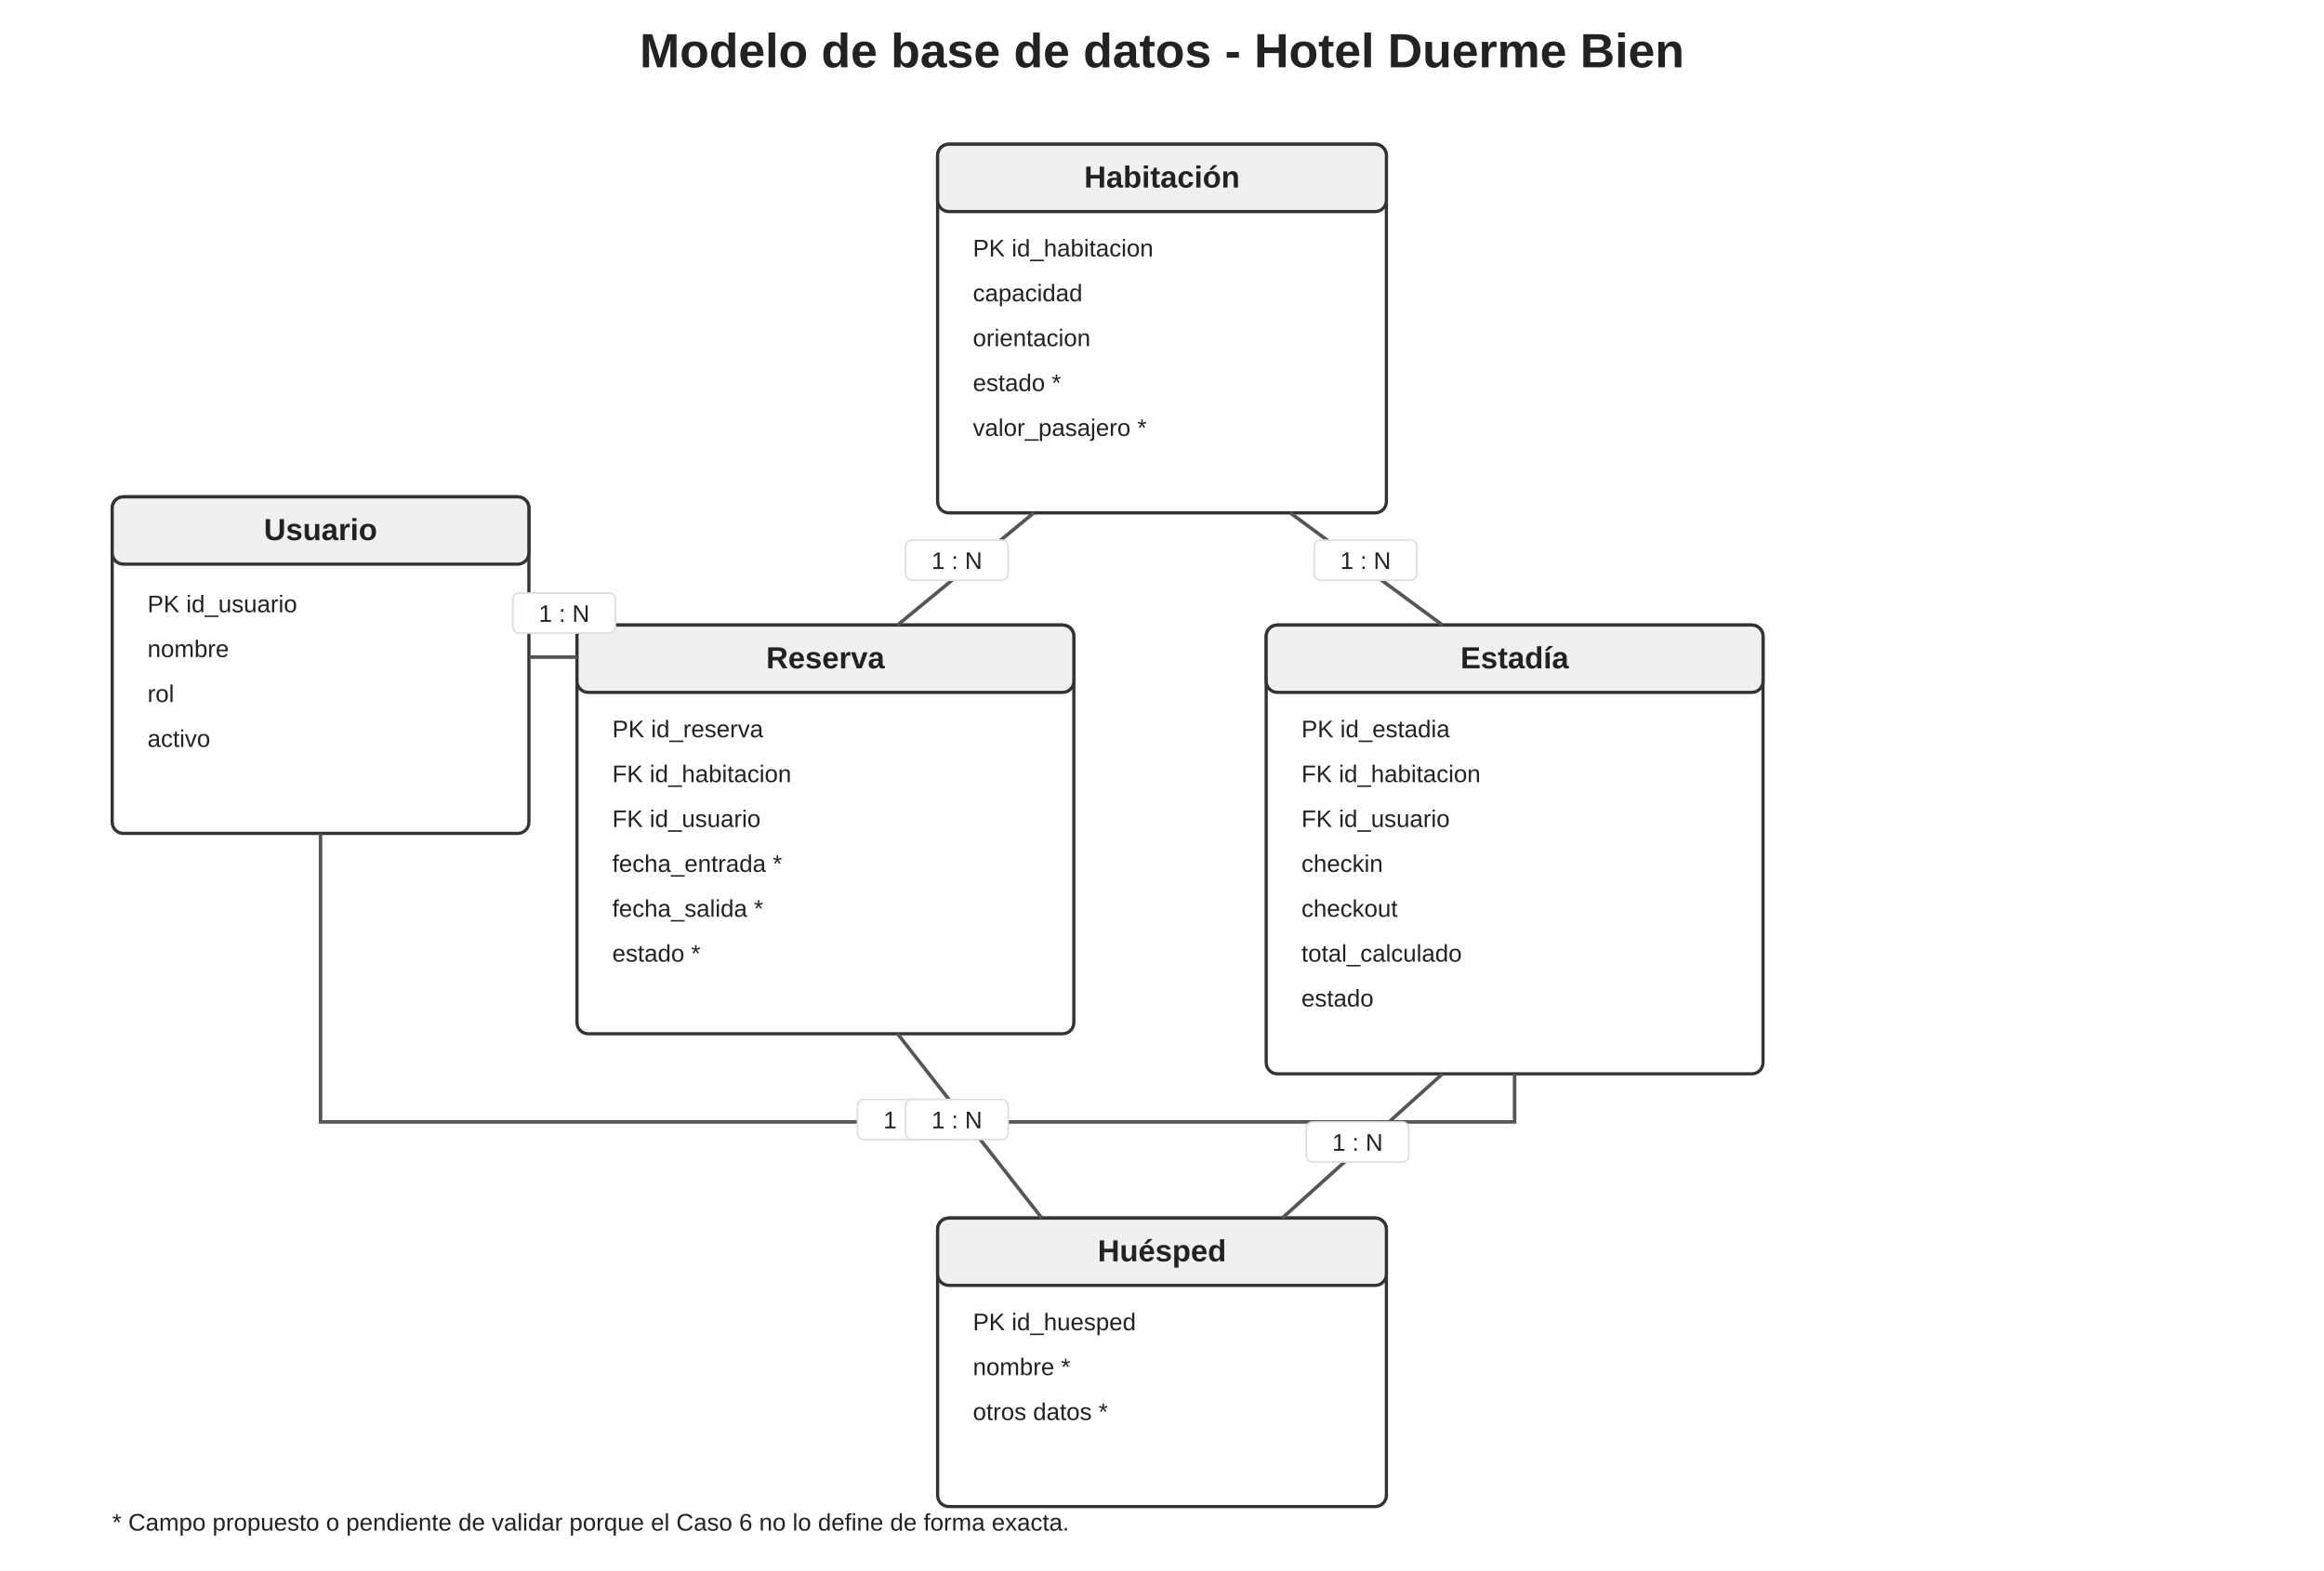
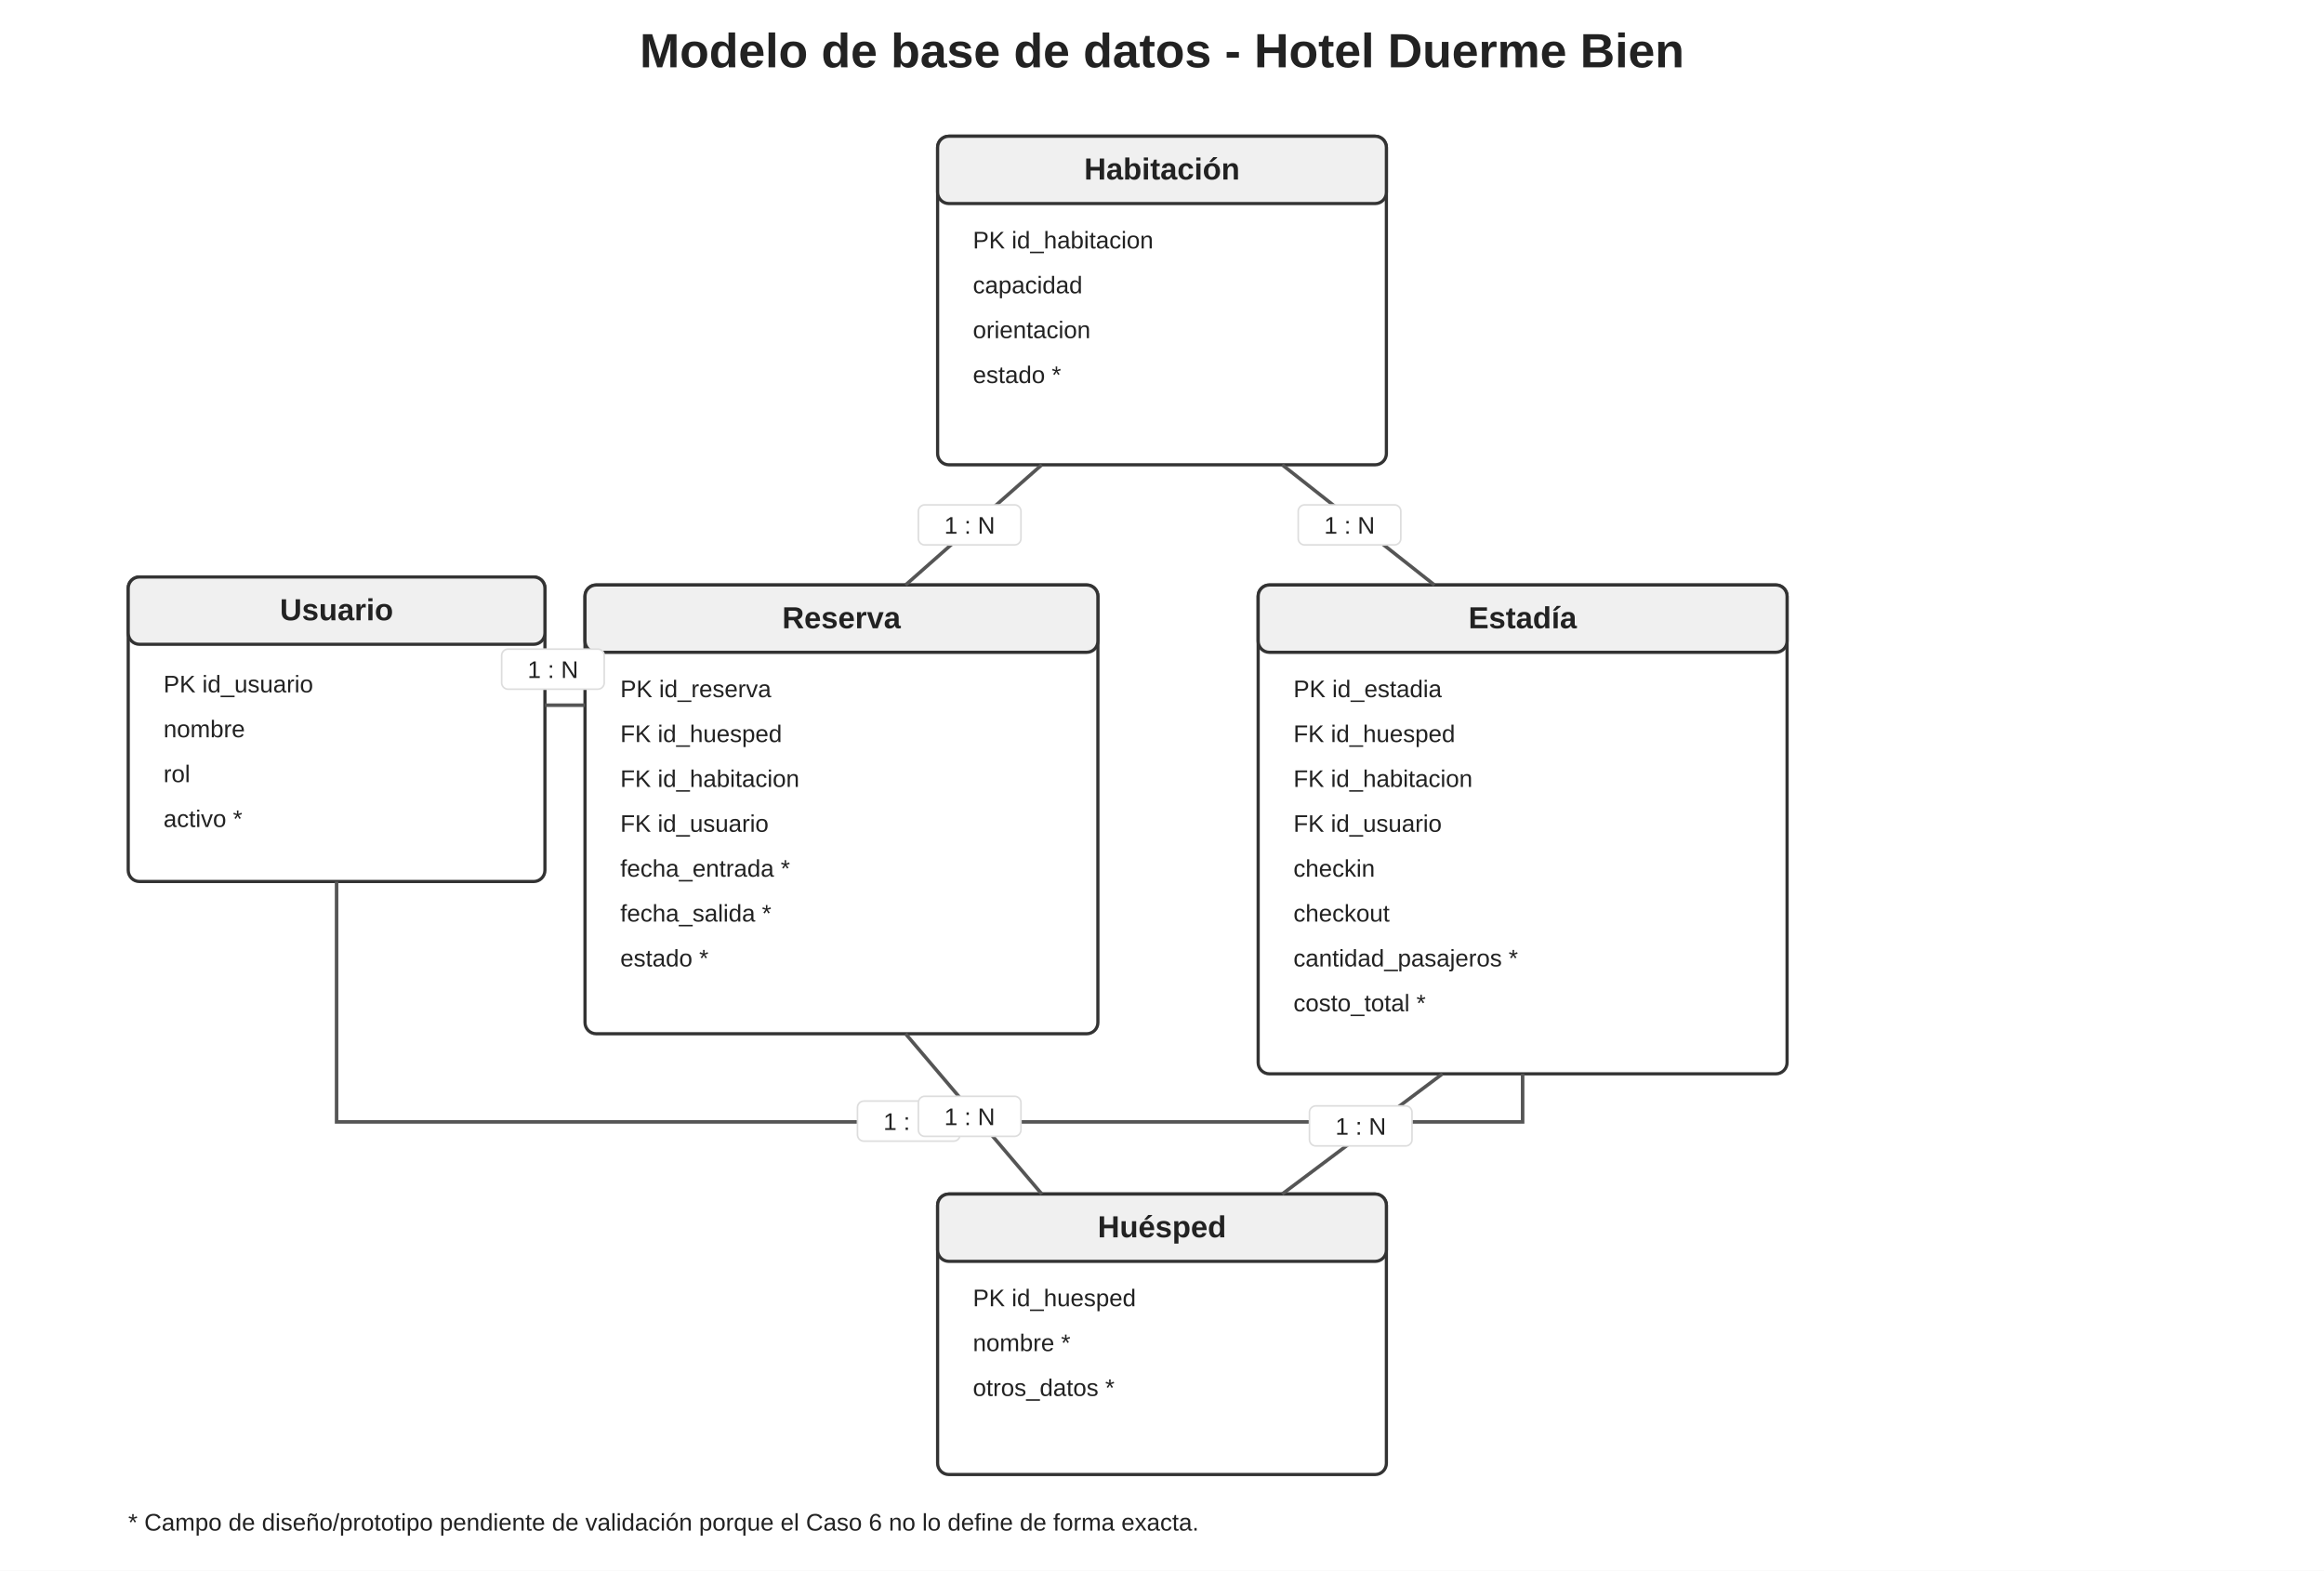
<svg xmlns="http://www.w3.org/2000/svg" width="1450" height="980" viewBox="0 0 1450 980">
  <defs>
    <style>.t{font-family:Arial,sans-serif;fill:#222}.title{font-size:30px;font-weight:700}.h{font-size:19px;font-weight:700}.f{font-size:15px}.box{fill:#fff;stroke:#333;stroke-width:2}.head{fill:#f0f0f0;stroke:#333;stroke-width:2}.rel{stroke:#555;stroke-width:2.2;fill:none}.lbl{fill:white;stroke:#ddd;stroke-width:1}</style>
  </defs>
  <rect width="1450" height="980" fill="white" />
  <text x="725" y="42" text-anchor="middle" class="t title">Modelo de base de datos - Hotel Duerme Bien</text>
-   <rect x="70" y="310" width="260" height="210" rx="7" class="box" />
-   <rect x="70" y="310" width="260" height="42" rx="7" class="head" />
-   <text x="200" y="337" text-anchor="middle" class="t h">Usuario</text>
-   <text x="92" y="382" class="t f">PK id_usuario</text>
-   <text x="92" y="410" class="t f">nombre</text>
-   <text x="92" y="438" class="t f">rol</text>
-   <text x="92" y="466" class="t f">activo</text>
-   <rect x="585" y="90" width="280" height="230" rx="7" class="box" />
-   <rect x="585" y="90" width="280" height="42" rx="7" class="head" />
-   <text x="725" y="117" text-anchor="middle" class="t h">Habitación</text>
-   <text x="607" y="160" class="t f">PK id_habitacion</text>
-   <text x="607" y="188" class="t f">capacidad</text>
-   <text x="607" y="216" class="t f">orientacion</text>
-   <text x="607" y="244" class="t f">estado *</text>
-   <text x="607" y="272" class="t f">valor_pasajero *</text>
-   <rect x="360" y="390" width="310" height="255" rx="7" class="box" />
-   <rect x="360" y="390" width="310" height="42" rx="7" class="head" />
-   <text x="515" y="417" text-anchor="middle" class="t h">Reserva</text>
-   <text x="382" y="460" class="t f">PK id_reserva</text>
-   <text x="382" y="488" class="t f">FK id_habitacion</text>
-   <text x="382" y="516" class="t f">FK id_usuario</text>
-   <text x="382" y="544" class="t f">fecha_entrada *</text>
-   <text x="382" y="572" class="t f">fecha_salida *</text>
-   <text x="382" y="600" class="t f">estado *</text>
-   <rect x="790" y="390" width="310" height="280" rx="7" class="box" />
-   <rect x="790" y="390" width="310" height="42" rx="7" class="head" />
-   <text x="945" y="417" text-anchor="middle" class="t h">Estadía</text>
-   <text x="812" y="460" class="t f">PK id_estadia</text>
-   <text x="812" y="488" class="t f">FK id_habitacion</text>
-   <text x="812" y="516" class="t f">FK id_usuario</text>
-   <text x="812" y="544" class="t f">checkin</text>
-   <text x="812" y="572" class="t f">checkout</text>
-   <text x="812" y="600" class="t f">total_calculado</text>
-   <text x="812" y="628" class="t f">estado</text>
-   <rect x="585" y="760" width="280" height="180" rx="7" class="box" />
-   <rect x="585" y="760" width="280" height="42" rx="7" class="head" />
-   <text x="725" y="787" text-anchor="middle" class="t h">Huésped</text>
-   <text x="607" y="830" class="t f">PK id_huesped</text>
-   <text x="607" y="858" class="t f">nombre *</text>
-   <text x="607" y="886" class="t f">otros datos *</text>
-   <line x1="645" y1="320" x2="560" y2="390" class="rel" />
-   <rect x="565" y="337" width="64" height="25" rx="4" class="lbl" />
-   <text x="597" y="355" text-anchor="middle" class="t f">1 : N</text>
-   <line x1="805" y1="320" x2="900" y2="390" class="rel" />
-   <rect x="820" y="337" width="64" height="25" rx="4" class="lbl" />
-   <text x="852" y="355" text-anchor="middle" class="t f">1 : N</text>
-   <line x1="330" y1="410" x2="360" y2="410" class="rel" />
-   <rect x="320" y="370" width="64" height="25" rx="4" class="lbl" />
-   <text x="352" y="388" text-anchor="middle" class="t f">1 : N</text>
-   <path d="M200 520 V700 H945 V670" class="rel" />
-   <rect x="535" y="686" width="64" height="25" rx="4" class="lbl" />
-   <text x="567" y="704" text-anchor="middle" class="t f">1 : N</text>
-   <line x1="650" y1="760" x2="560" y2="645" class="rel" />
-   <rect x="565" y="686" width="64" height="25" rx="4" class="lbl" />
-   <text x="597" y="704" text-anchor="middle" class="t f">1 : N</text>
-   <line x1="800" y1="760" x2="900" y2="670" class="rel" />
-   <rect x="815" y="700" width="64" height="25" rx="4" class="lbl" />
-   <text x="847" y="718" text-anchor="middle" class="t f">1 : N</text>
-   <text x="70" y="955" class="t f">* Campo propuesto o pendiente de validar porque el Caso 6 no lo define de forma exacta.</text>
+   <rect x="80" y="360" width="260" height="190" rx="7" class="box" />
+   <rect x="80" y="360" width="260" height="42" rx="7" class="head" />
+   <text x="210" y="387" text-anchor="middle" class="t h">Usuario</text>
+   <text x="102" y="432" class="t f">PK id_usuario</text>
+   <text x="102" y="460" class="t f">nombre</text>
+   <text x="102" y="488" class="t f">rol</text>
+   <text x="102" y="516" class="t f">activo *</text>
+   <rect x="585" y="85" width="280" height="205" rx="7" class="box" />
+   <rect x="585" y="85" width="280" height="42" rx="7" class="head" />
+   <text x="725" y="112" text-anchor="middle" class="t h">Habitación</text>
+   <text x="607" y="155" class="t f">PK id_habitacion</text>
+   <text x="607" y="183" class="t f">capacidad</text>
+   <text x="607" y="211" class="t f">orientacion</text>
+   <text x="607" y="239" class="t f">estado *</text>
+   <rect x="585" y="745" width="280" height="175" rx="7" class="box" />
+   <rect x="585" y="745" width="280" height="42" rx="7" class="head" />
+   <text x="725" y="772" text-anchor="middle" class="t h">Huésped</text>
+   <text x="607" y="815" class="t f">PK id_huesped</text>
+   <text x="607" y="843" class="t f">nombre *</text>
+   <text x="607" y="871" class="t f">otros_datos *</text>
+   <rect x="365" y="365" width="320" height="280" rx="7" class="box" />
+   <rect x="365" y="365" width="320" height="42" rx="7" class="head" />
+   <text x="525" y="392" text-anchor="middle" class="t h">Reserva</text>
+   <text x="387" y="435" class="t f">PK id_reserva</text>
+   <text x="387" y="463" class="t f">FK id_huesped</text>
+   <text x="387" y="491" class="t f">FK id_habitacion</text>
+   <text x="387" y="519" class="t f">FK id_usuario</text>
+   <text x="387" y="547" class="t f">fecha_entrada *</text>
+   <text x="387" y="575" class="t f">fecha_salida *</text>
+   <text x="387" y="603" class="t f">estado *</text>
+   <rect x="785" y="365" width="330" height="305" rx="7" class="box" />
+   <rect x="785" y="365" width="330" height="42" rx="7" class="head" />
+   <text x="950" y="392" text-anchor="middle" class="t h">Estadía</text>
+   <text x="807" y="435" class="t f">PK id_estadia</text>
+   <text x="807" y="463" class="t f">FK id_huesped</text>
+   <text x="807" y="491" class="t f">FK id_habitacion</text>
+   <text x="807" y="519" class="t f">FK id_usuario</text>
+   <text x="807" y="547" class="t f">checkin</text>
+   <text x="807" y="575" class="t f">checkout</text>
+   <text x="807" y="603" class="t f">cantidad_pasajeros *</text>
+   <text x="807" y="631" class="t f">costo_total *</text>
+   <line x1="650" y1="290" x2="565" y2="365" class="rel" />
+   <rect x="573" y="315" width="64" height="25" rx="4" class="lbl" />
+   <text x="605" y="333" text-anchor="middle" class="t f">1 : N</text>
+   <line x1="800" y1="290" x2="895" y2="365" class="rel" />
+   <rect x="810" y="315" width="64" height="25" rx="4" class="lbl" />
+   <text x="842" y="333" text-anchor="middle" class="t f">1 : N</text>
+   <line x1="340" y1="440" x2="365" y2="440" class="rel" />
+   <rect x="313" y="405" width="64" height="25" rx="4" class="lbl" />
+   <text x="345" y="423" text-anchor="middle" class="t f">1 : N</text>
+   <path d="M210 550 V700 H950 V670" class="rel" />
+   <rect x="535" y="687" width="64" height="25" rx="4" class="lbl" />
+   <text x="567" y="705" text-anchor="middle" class="t f">1 : N</text>
+   <line x1="650" y1="745" x2="565" y2="645" class="rel" />
+   <rect x="573" y="684" width="64" height="25" rx="4" class="lbl" />
+   <text x="605" y="702" text-anchor="middle" class="t f">1 : N</text>
+   <line x1="800" y1="745" x2="900" y2="670" class="rel" />
+   <rect x="817" y="690" width="64" height="25" rx="4" class="lbl" />
+   <text x="849" y="708" text-anchor="middle" class="t f">1 : N</text>
+   <text x="80" y="955" class="t f">* Campo de diseño/prototipo pendiente de validación porque el Caso 6 no lo define de forma exacta.</text>
</svg>
